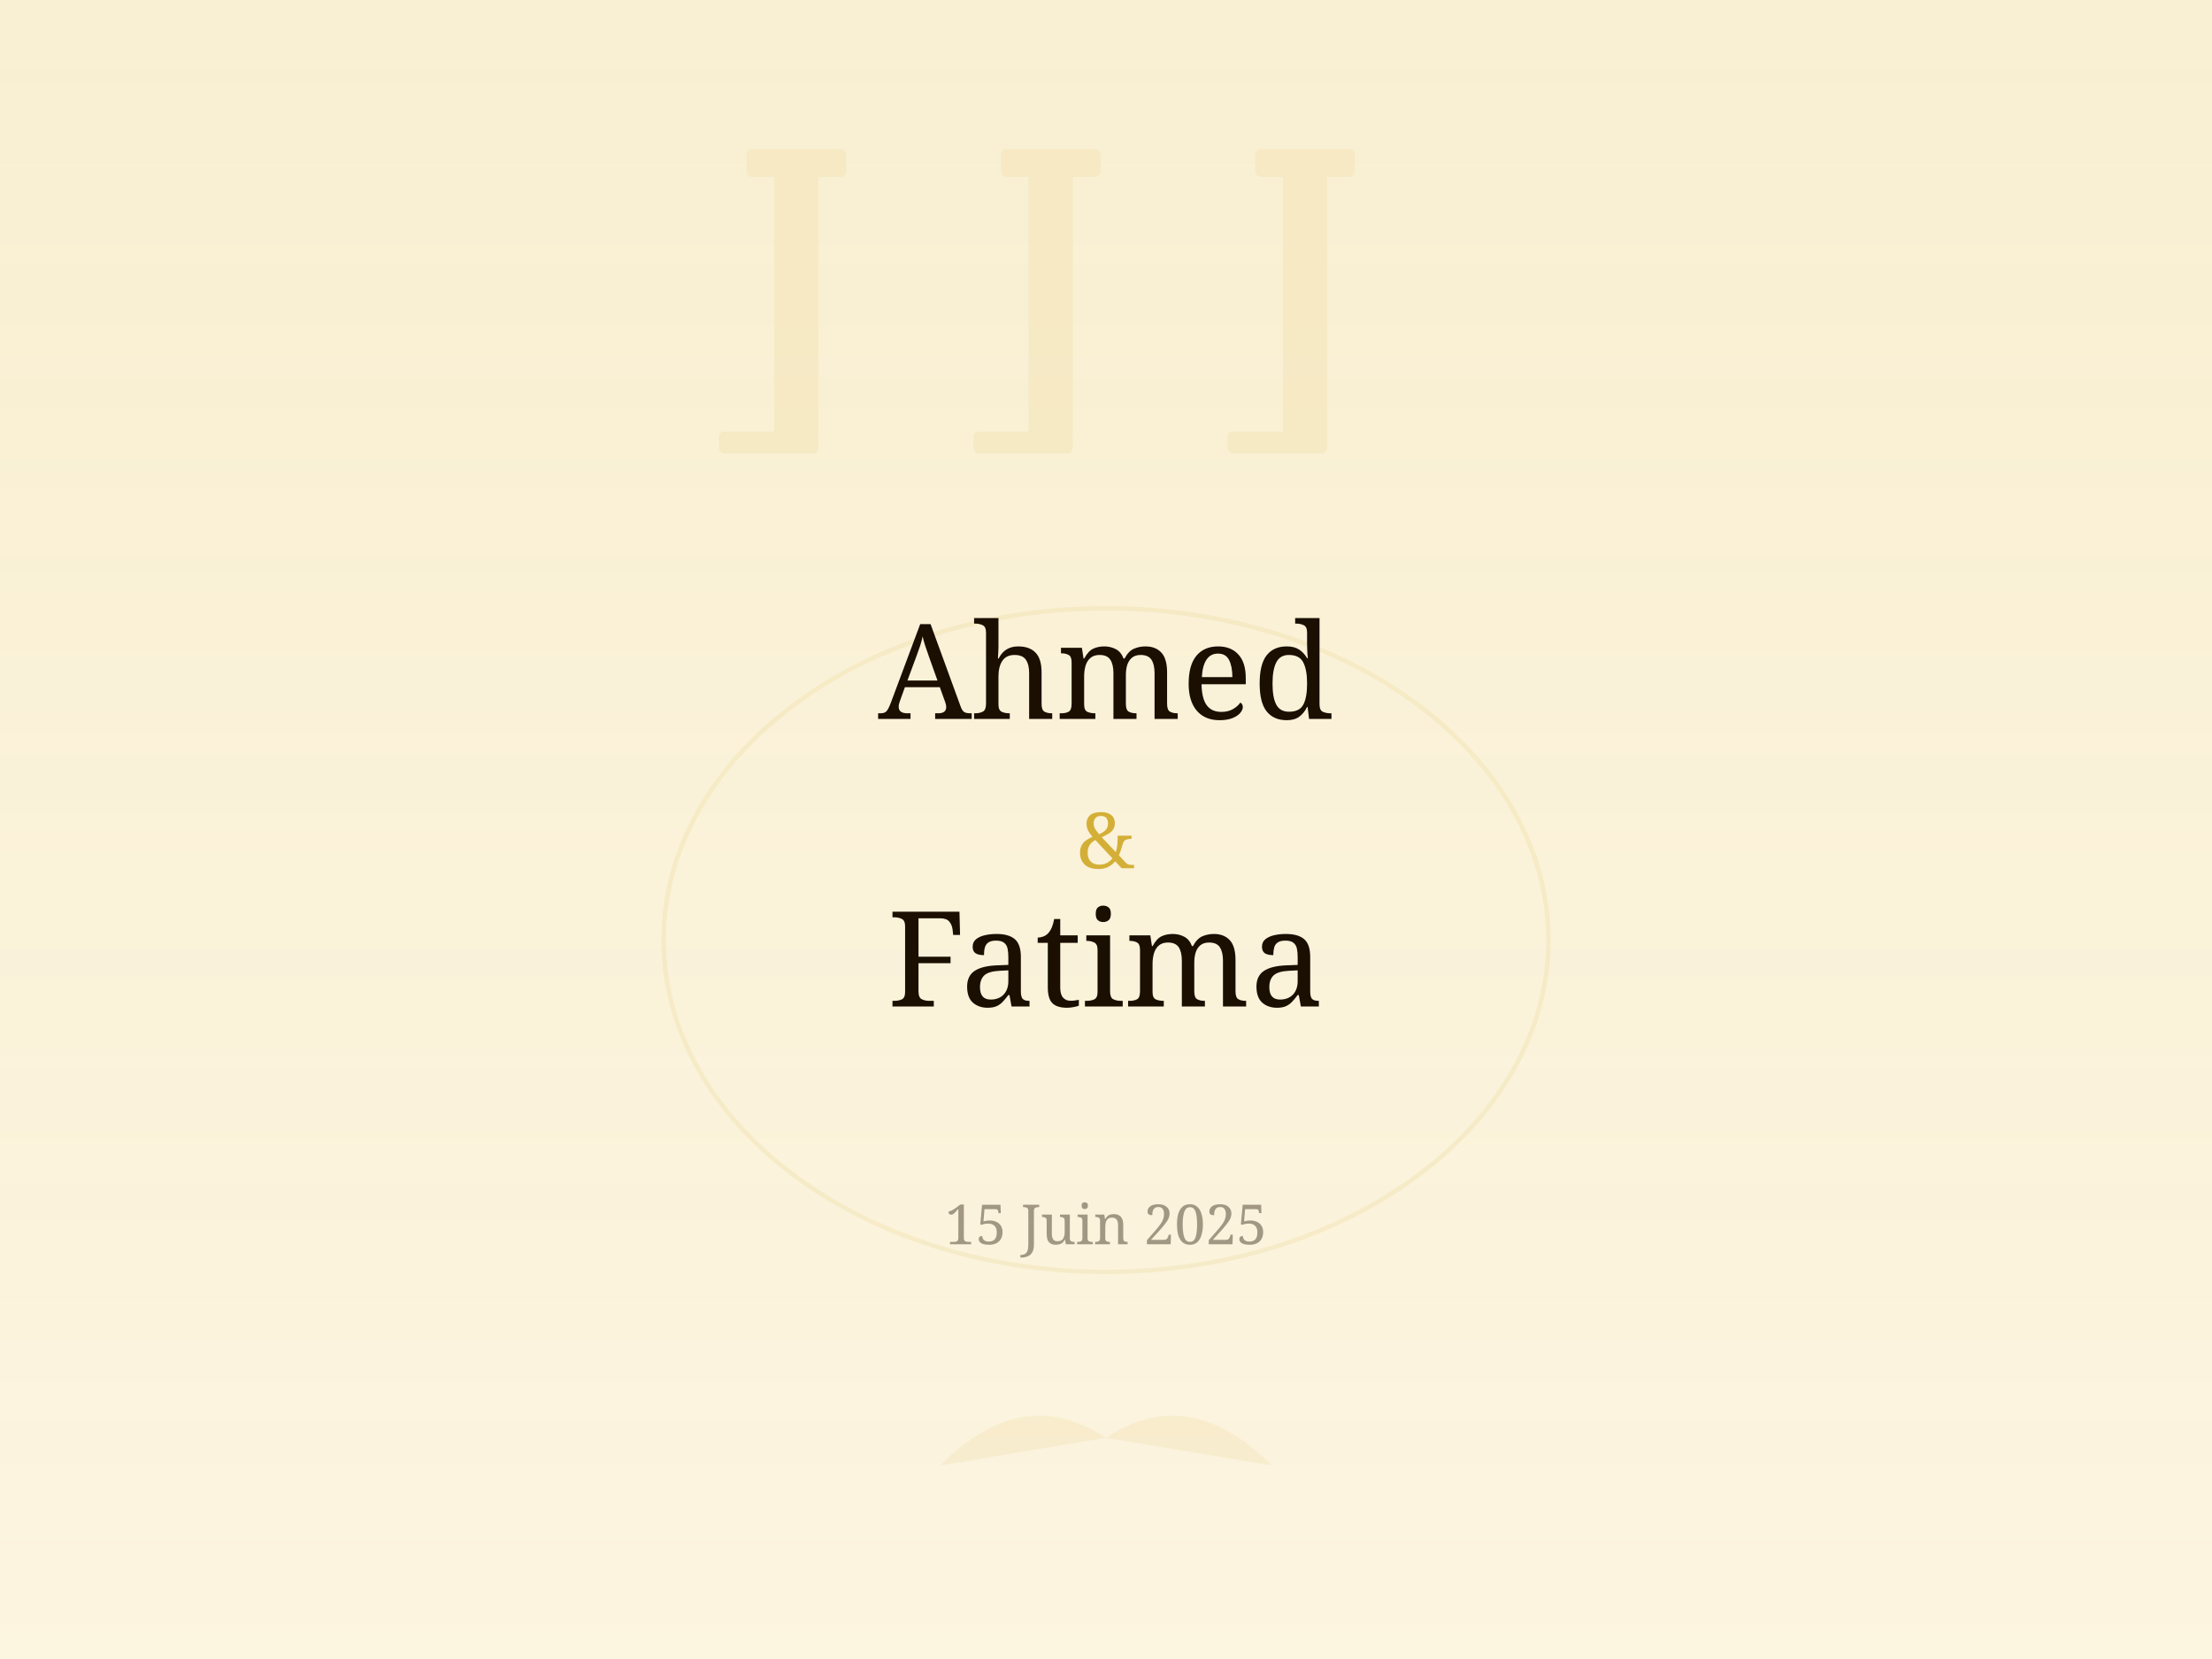
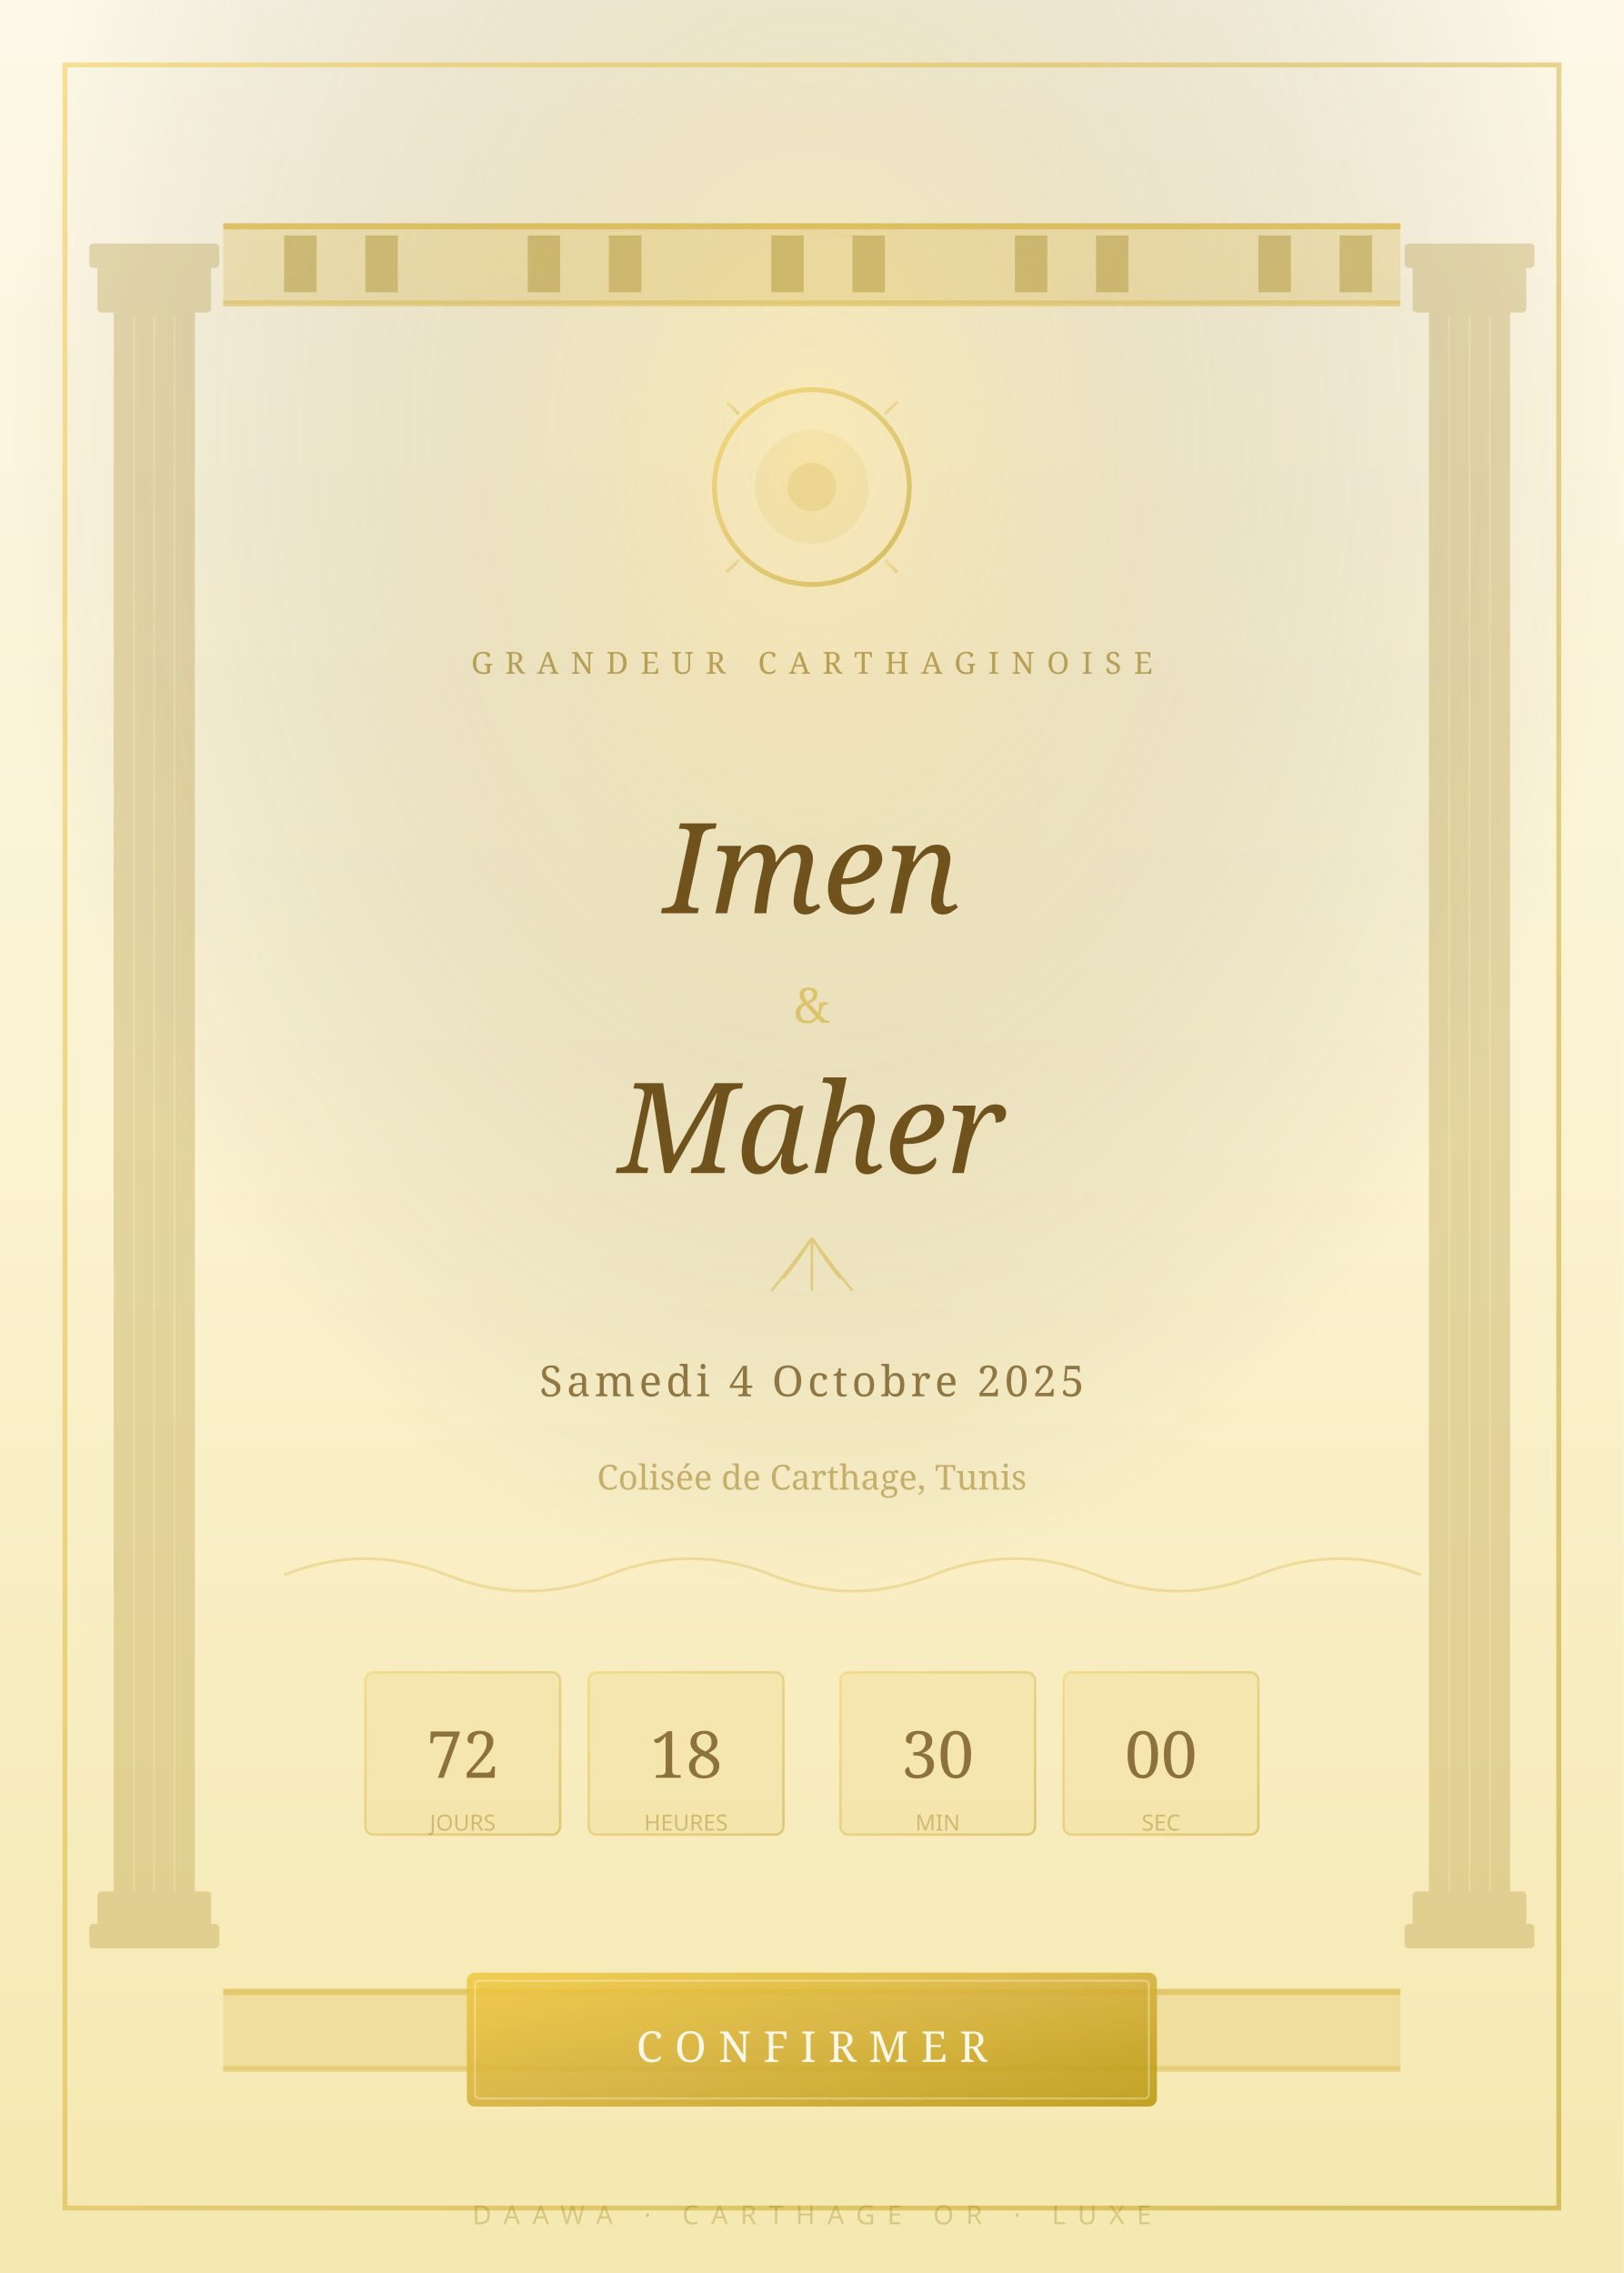
- <svg xmlns="http://www.w3.org/2000/svg" viewBox="0 0 400 300" width="400" height="300">
-   <rect width="400" height="300" fill="#FDF6E3" />
+ <svg xmlns="http://www.w3.org/2000/svg" viewBox="0 0 400 560" width="400" height="560">
  <defs>
-     <linearGradient id="carthage-gold" x1="0" y1="0" x2="0" y2="1">
-       <stop offset="0%" stop-color="#D4AF37" stop-opacity="0.1" />
-       <stop offset="100%" stop-color="#D4AF37" stop-opacity="0.02" />
+     <linearGradient id="bg" x1="0" y1="0" x2="0" y2="1">
+       <stop offset="0%" stop-color="#FDF8E8" />
+       <stop offset="50%" stop-color="#FBF2D0" />
+       <stop offset="100%" stop-color="#F5E8B0" />
    </linearGradient>
+     <linearGradient id="gold" x1="0" y1="0" x2="1" y2="1">
+       <stop offset="0%" stop-color="#F0C840" />
+       <stop offset="50%" stop-color="#D4AF37" />
+       <stop offset="100%" stop-color="#B8960A" />
+     </linearGradient>
+     <radialGradient id="sunGlow" cx="50%" cy="20%" r="50%">
+       <stop offset="0%" stop-color="#F0C840" stop-opacity="0.25" />
+       <stop offset="100%" stop-color="transparent" />
+     </radialGradient>
  </defs>
-   <rect width="400" height="300" fill="url(#carthage-gold)" />
-   <g opacity="0.1">
-     <rect x="140" y="30" width="8" height="50" fill="#D4AF37" rx="2" />
-     <rect x="186" y="30" width="8" height="50" fill="#D4AF37" rx="2" />
-     <rect x="232" y="30" width="8" height="50" fill="#D4AF37" rx="2" />
-     <rect x="135" y="27" width="18" height="5" fill="#D4AF37" rx="1" />
-     <rect x="181" y="27" width="18" height="5" fill="#D4AF37" rx="1" />
-     <rect x="227" y="27" width="18" height="5" fill="#D4AF37" rx="1" />
-     <rect x="130" y="78" width="18" height="4" fill="#D4AF37" rx="1" />
-     <rect x="176" y="78" width="18" height="4" fill="#D4AF37" rx="1" />
-     <rect x="222" y="78" width="18" height="4" fill="#D4AF37" rx="1" />
+   <rect width="400" height="560" fill="url(#bg)" />
+   <rect width="400" height="560" fill="url(#sunGlow)" />
+   <g opacity="0.25" fill="#9A7A10">
+     <rect x="28" y="70" width="20" height="400" rx="2" />
+     <rect x="24" y="65" width="28" height="12" rx="1" />
+     <rect x="24" y="466" width="28" height="12" rx="1" />
+     <rect x="22" y="60" width="32" height="6" rx="1" />
+     <rect x="22" y="474" width="32" height="6" rx="1" />
+     <line x1="33" y1="78" x2="33" y2="466" stroke="#F0C840" stroke-width="0.5" opacity="0.5" />
+     <line x1="38" y1="78" x2="38" y2="466" stroke="#F0C840" stroke-width="0.5" opacity="0.5" />
+     <line x1="43" y1="78" x2="43" y2="466" stroke="#F0C840" stroke-width="0.5" opacity="0.5" />
+     <rect x="352" y="70" width="20" height="400" rx="2" />
+     <rect x="348" y="65" width="28" height="12" rx="1" />
+     <rect x="348" y="466" width="28" height="12" rx="1" />
+     <rect x="346" y="60" width="32" height="6" rx="1" />
+     <rect x="346" y="474" width="32" height="6" rx="1" />
+     <line x1="357" y1="78" x2="357" y2="466" stroke="#F0C840" stroke-width="0.5" opacity="0.5" />
+     <line x1="362" y1="78" x2="362" y2="466" stroke="#F0C840" stroke-width="0.5" opacity="0.5" />
+     <line x1="367" y1="78" x2="367" y2="466" stroke="#F0C840" stroke-width="0.5" opacity="0.5" />
  </g>
-   <ellipse cx="200" cy="170" rx="80" ry="60" fill="none" stroke="#D4AF37" stroke-width="0.8" opacity="0.12" />
-   <text x="200" y="130" text-anchor="middle" font-family="Georgia,serif" font-size="24" font-weight="300" fill="#1A0F00">Ahmed</text>
-   <text x="200" y="157" text-anchor="middle" font-family="Georgia,serif" font-size="14" fill="#D4AF37">&amp;</text>
-   <text x="200" y="182" text-anchor="middle" font-family="Georgia,serif" font-size="24" font-weight="300" fill="#1A0F00">Fatima</text>
-   <text x="200" y="225" text-anchor="middle" font-family="Georgia,serif" font-size="10" fill="#1A0F00" opacity="0.4">15 Juin 2025</text>
-   <g opacity="0.1">
-     <path d="M170,265 Q185,250 200,260" fill="#D4AF37" />
-     <path d="M230,265 Q215,250 200,260" fill="#D4AF37" />
+   <rect x="55" y="55" width="290" height="20" fill="#D4AF37" opacity="0.25" />
+   <rect x="55" y="55" width="290" height="1.5" fill="#D4AF37" opacity="0.6" />
+   <rect x="55" y="74" width="290" height="1.5" fill="#D4AF37" opacity="0.4" />
+   <g fill="#9A7A10" opacity="0.35">
+     <rect x="70" y="58" width="8" height="14" />
+     <rect x="90" y="58" width="8" height="14" />
+     <rect x="130" y="58" width="8" height="14" />
+     <rect x="150" y="58" width="8" height="14" />
+     <rect x="190" y="58" width="8" height="14" />
+     <rect x="210" y="58" width="8" height="14" />
+     <rect x="250" y="58" width="8" height="14" />
+     <rect x="270" y="58" width="8" height="14" />
+     <rect x="310" y="58" width="8" height="14" />
+     <rect x="330" y="58" width="8" height="14" />
  </g>
+   <rect x="55" y="490" width="290" height="20" fill="#D4AF37" opacity="0.2" />
+   <rect x="55" y="490" width="290" height="1.5" fill="#D4AF37" opacity="0.5" />
+   <rect x="55" y="509" width="290" height="1.5" fill="#D4AF37" opacity="0.35" />
+   <rect x="16" y="16" width="368" height="528" fill="none" stroke="url(#gold)" stroke-width="1.2" opacity="0.5" />
+   <g transform="translate(200,120)" opacity="0.5">
+     <circle cx="0" cy="0" r="24" fill="none" stroke="url(#gold)" stroke-width="1.2" />
+     <circle cx="0" cy="0" r="14" fill="#D4AF37" opacity="0.25" />
+     <circle cx="0" cy="0" r="6" fill="#D4AF37" opacity="0.5" />
+     <g stroke="url(#gold)" stroke-width="0.8" opacity="0.6">
+       <line x1="0" y1="-30" x2="0" y2="-26" />
+       <line x1="21" y1="-21" x2="18" y2="-18" />
+       <line x1="30" y1="0" x2="26" y2="0" />
+       <line x1="21" y1="21" x2="18" y2="18" />
+       <line x1="0" y1="30" x2="0" y2="26" />
+       <line x1="-21" y1="21" x2="-18" y2="18" />
+       <line x1="-30" y1="0" x2="-26" y2="0" />
+       <line x1="-21" y1="-21" x2="-18" y2="-18" />
+     </g>
+   </g>
+   <text x="200" y="166" text-anchor="middle" font-family="Georgia,serif" font-size="7.5" fill="#8B6800" opacity="0.55" letter-spacing="3">GRANDEUR CARTHAGINOISE</text>
+   <text x="200" y="225" text-anchor="middle" font-family="Georgia,serif" font-size="31" fill="#5A3A00" font-weight="300" font-style="italic" opacity="0.85">Imen</text>
+   <text x="200" y="252" text-anchor="middle" font-family="Georgia,serif" font-size="12" fill="#D4AF37" opacity="0.6" letter-spacing="5">&amp;</text>
+   <text x="200" y="289" text-anchor="middle" font-family="Georgia,serif" font-size="31" fill="#5A3A00" font-weight="300" font-style="italic" opacity="0.85">Maher</text>
+   <line x1="75" y1="312" x2="155" y2="312" stroke="url(#gold)" stroke-width="0.8" opacity="0.5" />
+   <path d="M200 305 Q195 312 190 318 M200 305 Q205 312 210 318 M200 305 Q200 312 200 318 M200 305 Q197 310 193 315 M200 305 Q203 310 207 315" stroke="#D4AF37" stroke-width="0.6" fill="none" opacity="0.5" />
+   <line x1="245" y1="312" x2="325" y2="312" stroke="url(#gold)" stroke-width="0.8" opacity="0.5" />
+   <text x="200" y="344" text-anchor="middle" font-family="Georgia,serif" font-size="10.5" fill="#5A3A00" opacity="0.65" letter-spacing="1">Samedi 4 Octobre 2025</text>
+   <text x="200" y="367" text-anchor="middle" font-family="Georgia,serif" font-size="8.5" fill="#8B6800" opacity="0.45">Colisée de Carthage, Tunis</text>
+   <path d="M70 388 Q90 380 110 388 Q130 396 150 388 Q170 380 190 388 Q210 396 230 388 Q250 380 270 388 Q290 396 310 388 Q330 380 350 388" fill="none" stroke="#D4AF37" stroke-width="0.7" opacity="0.3" />
+   <g transform="translate(200,432)" opacity="0.8">
+     <rect x="-110" y="-20" width="48" height="40" rx="2" fill="#D4AF37" opacity="0.15" />
+     <rect x="-55" y="-20" width="48" height="40" rx="2" fill="#D4AF37" opacity="0.15" />
+     <rect x="7" y="-20" width="48" height="40" rx="2" fill="#D4AF37" opacity="0.15" />
+     <rect x="62" y="-20" width="48" height="40" rx="2" fill="#D4AF37" opacity="0.15" />
+     <rect x="-110" y="-20" width="48" height="40" rx="2" fill="none" stroke="url(#gold)" stroke-width="0.6" opacity="0.5" />
+     <rect x="-55" y="-20" width="48" height="40" rx="2" fill="none" stroke="url(#gold)" stroke-width="0.6" opacity="0.5" />
+     <rect x="7" y="-20" width="48" height="40" rx="2" fill="none" stroke="url(#gold)" stroke-width="0.6" opacity="0.5" />
+     <rect x="62" y="-20" width="48" height="40" rx="2" fill="none" stroke="url(#gold)" stroke-width="0.6" opacity="0.5" />
+     <text x="-86" y="6" text-anchor="middle" font-family="Georgia,serif" font-size="16" fill="#5A3A00" opacity="0.85">72</text>
+     <text x="-31" y="6" text-anchor="middle" font-family="Georgia,serif" font-size="16" fill="#5A3A00" opacity="0.85">18</text>
+     <text x="31" y="6" text-anchor="middle" font-family="Georgia,serif" font-size="16" fill="#5A3A00" opacity="0.85">30</text>
+     <text x="86" y="6" text-anchor="middle" font-family="Georgia,serif" font-size="16" fill="#5A3A00" opacity="0.85">00</text>
+     <text x="-86" y="19" text-anchor="middle" font-family="sans-serif" font-size="5.5" fill="#9A7A10" opacity="0.5">JOURS</text>
+     <text x="-31" y="19" text-anchor="middle" font-family="sans-serif" font-size="5.5" fill="#9A7A10" opacity="0.5">HEURES</text>
+     <text x="31" y="19" text-anchor="middle" font-family="sans-serif" font-size="5.5" fill="#9A7A10" opacity="0.5">MIN</text>
+     <text x="86" y="19" text-anchor="middle" font-family="sans-serif" font-size="5.5" fill="#9A7A10" opacity="0.5">SEC</text>
+   </g>
+   <rect x="115" y="486" width="170" height="33" rx="2" fill="url(#gold)" opacity="0.85" />
+   <rect x="117" y="488" width="166" height="29" rx="1" fill="none" stroke="#FDF8E8" stroke-width="0.5" opacity="0.35" />
+   <text x="200" y="508" text-anchor="middle" font-family="Georgia,serif" font-size="10.5" fill="#FDF8E8" letter-spacing="3">CONFIRMER</text>
+   <text x="200" y="548" text-anchor="middle" font-family="sans-serif" font-size="6.5" fill="#9A7A10" opacity="0.3" letter-spacing="3">DAAWA · CARTHAGE OR · LUXE</text>
</svg>
